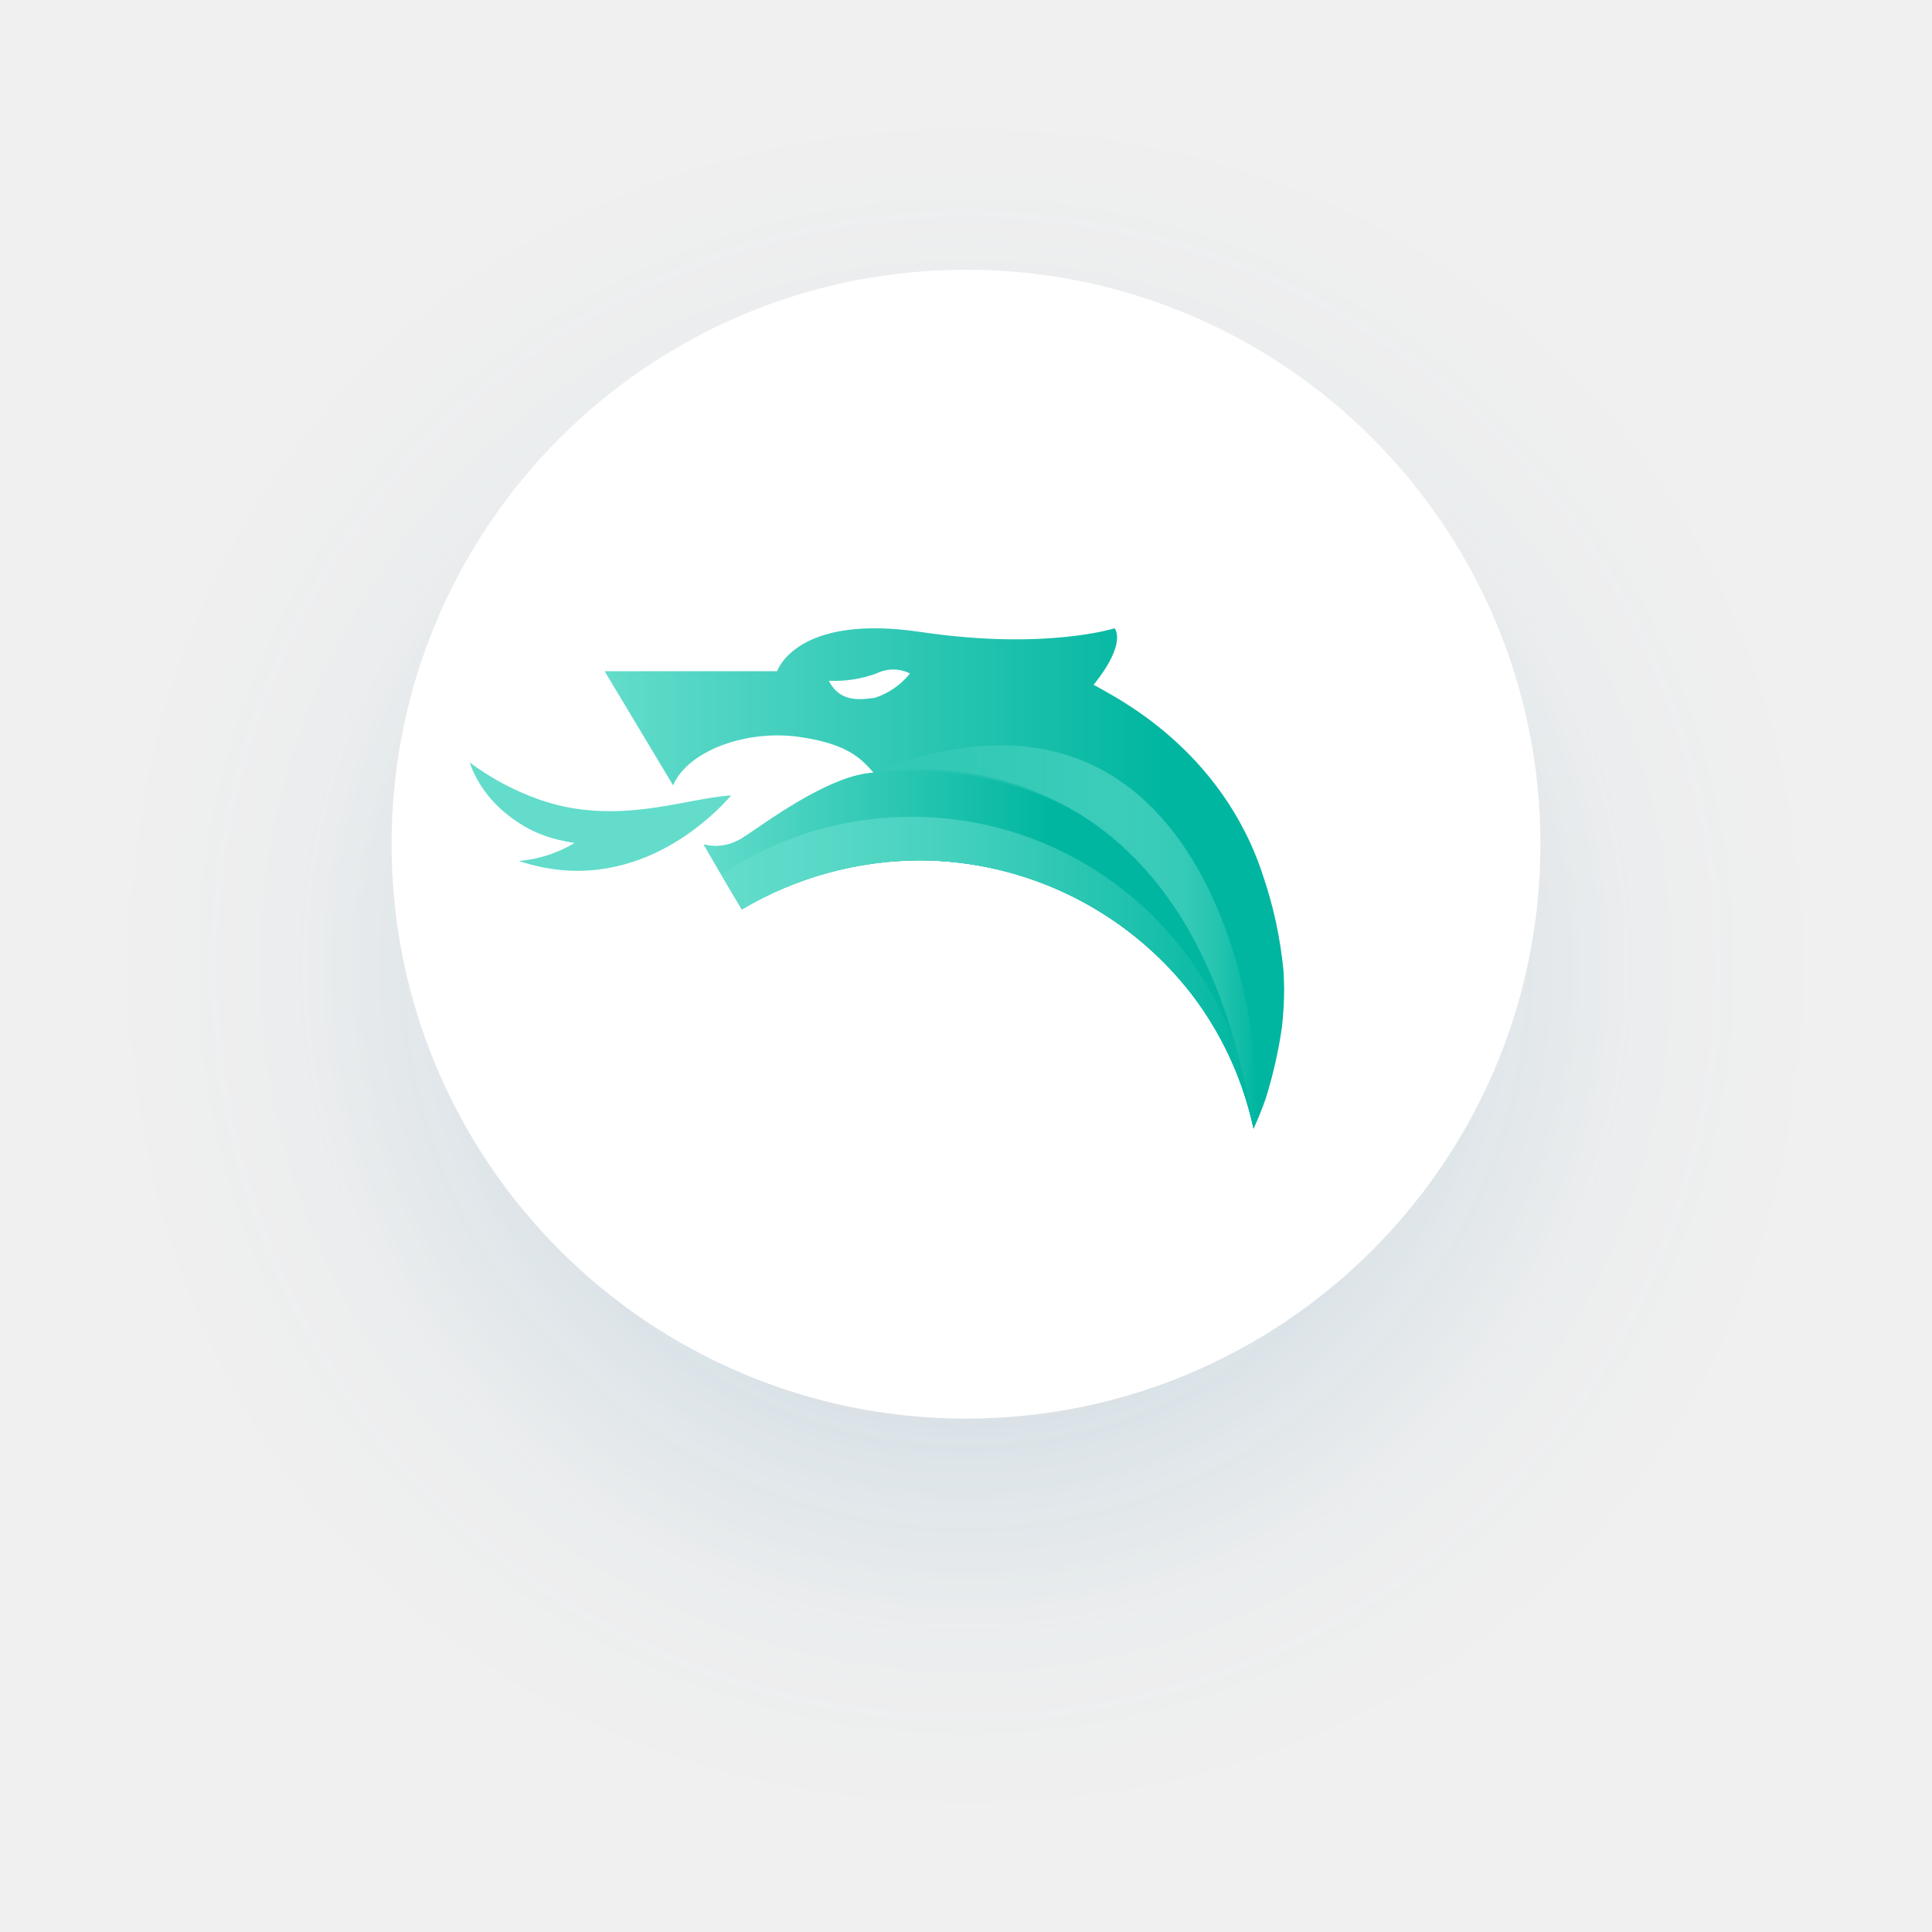
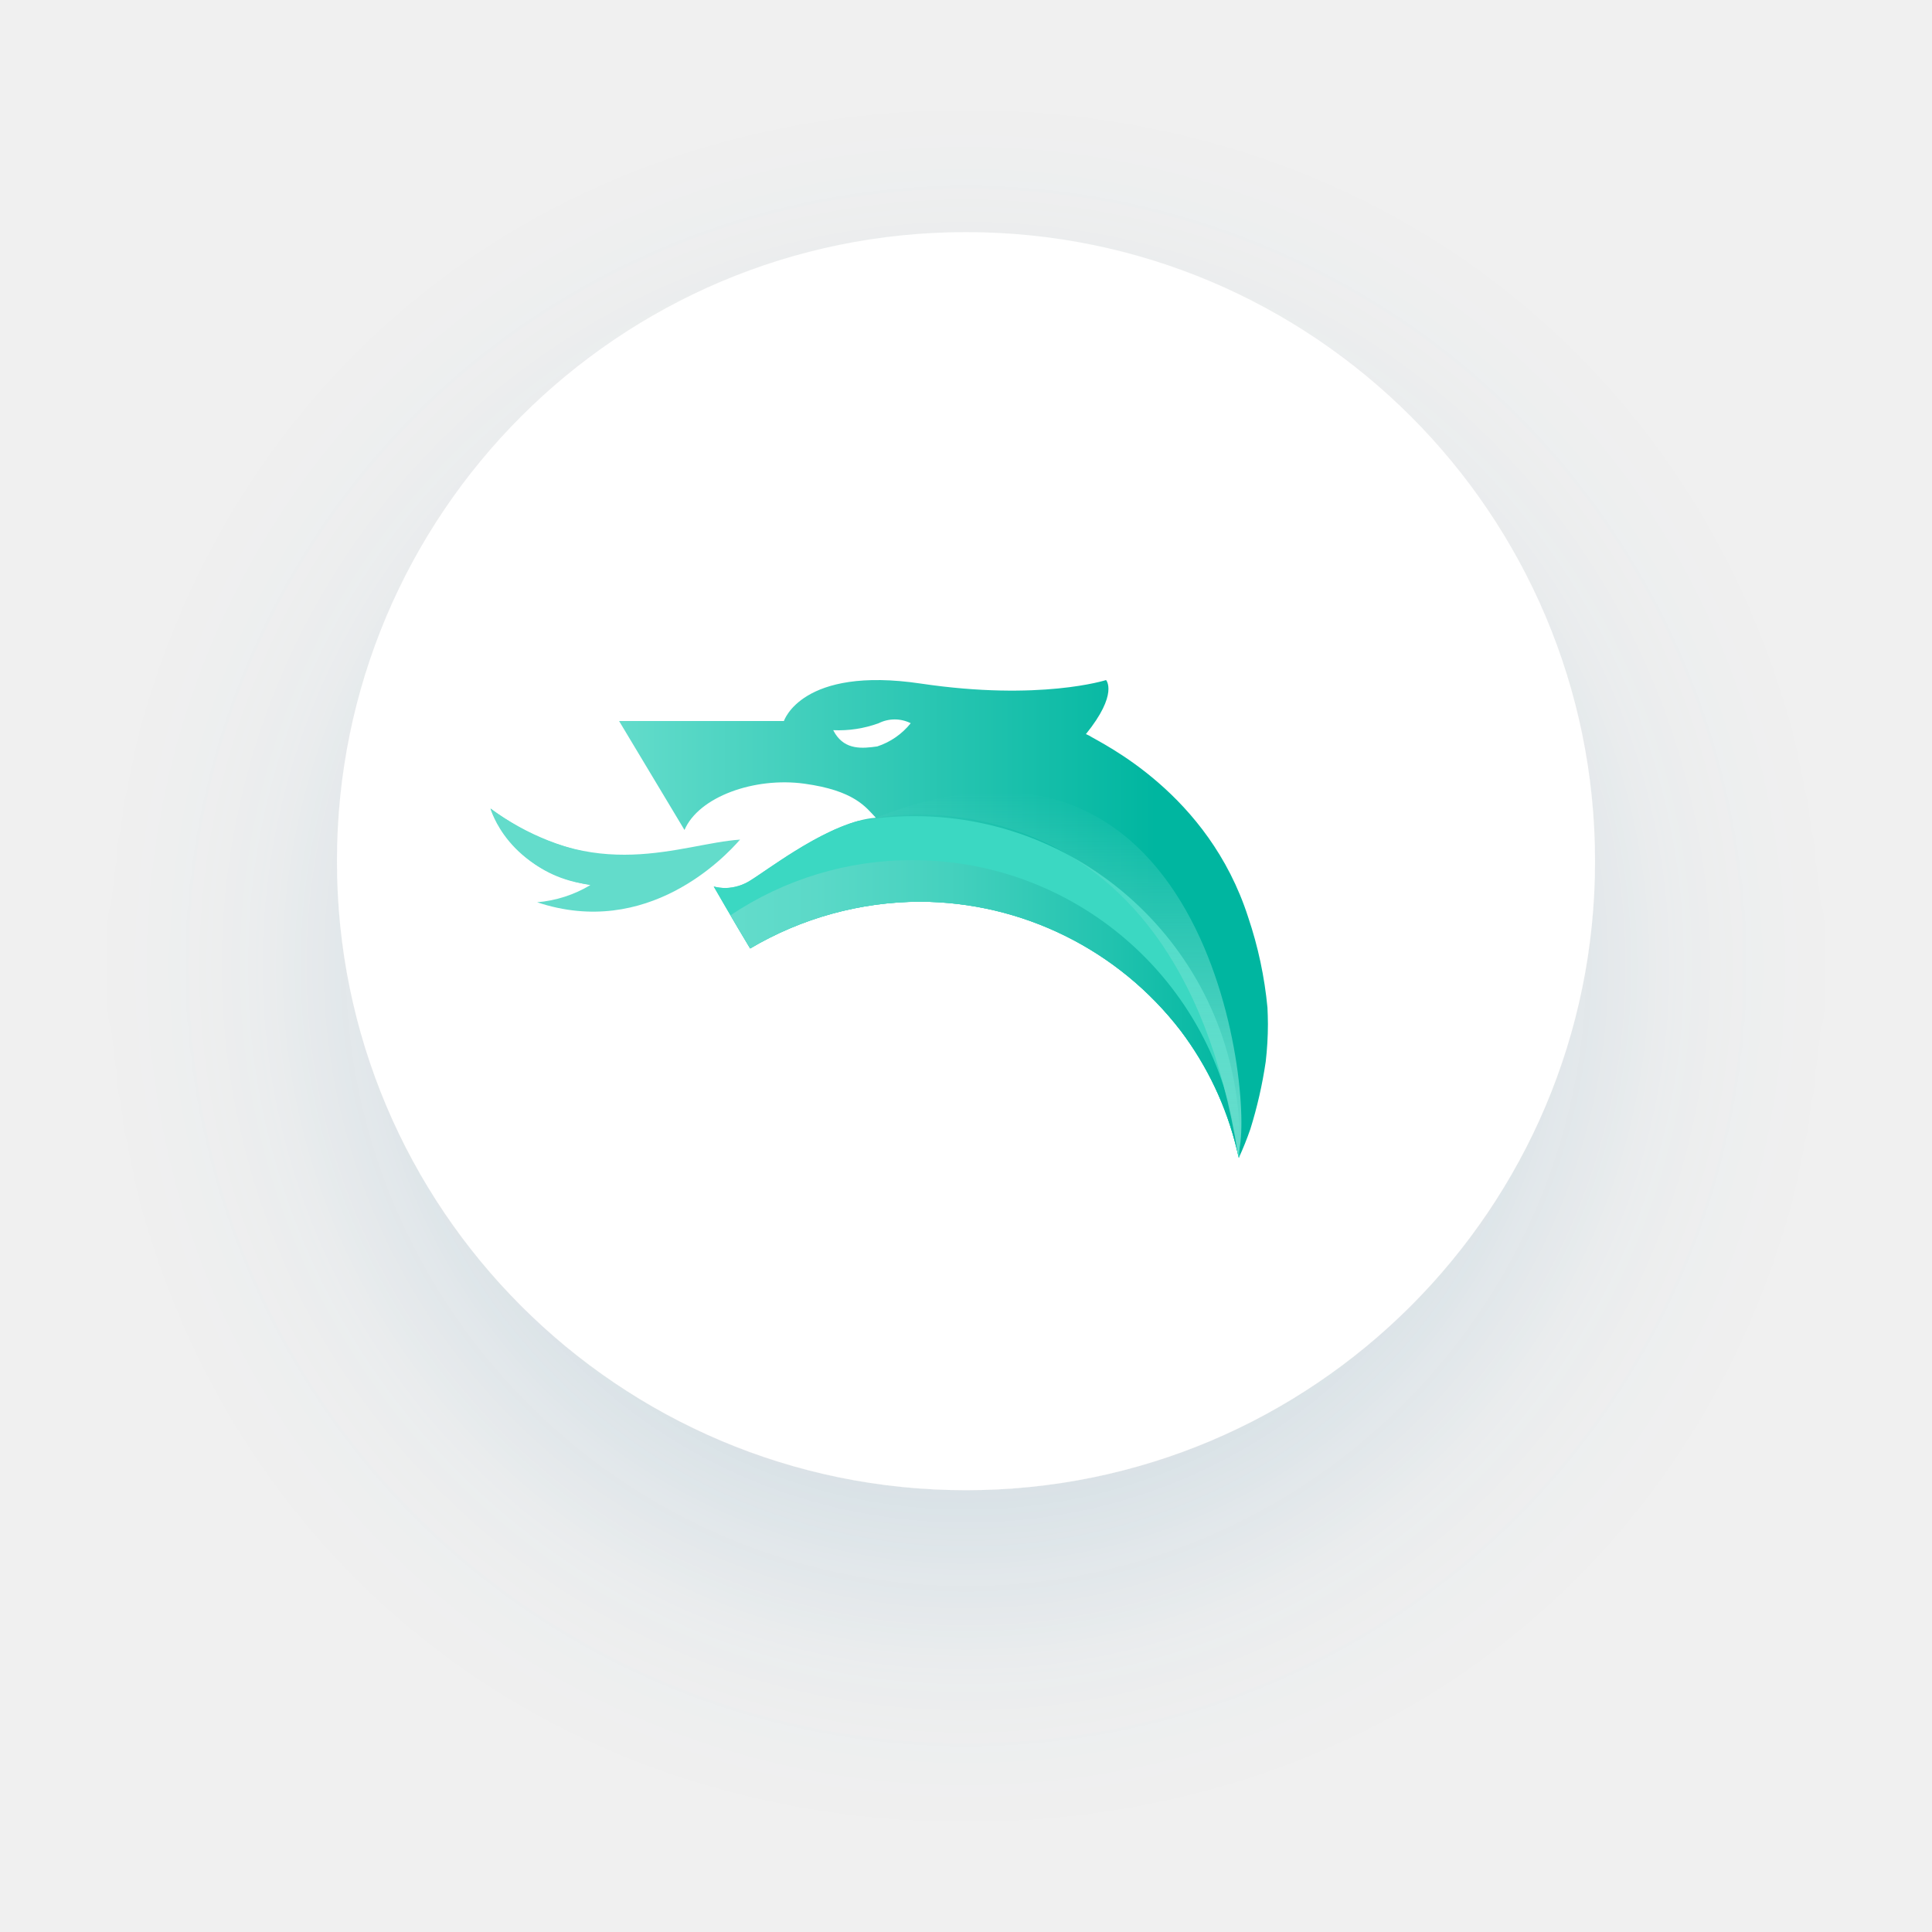
- <svg xmlns="http://www.w3.org/2000/svg" width="111" height="111" viewBox="0 0 111 111">
+ <svg xmlns="http://www.w3.org/2000/svg" width="129" height="129" viewBox="0 0 129 129">
  <defs>
-     <filter id="Ellipse_145" x="0" y="0" width="111" height="111" filterUnits="userSpaceOnUse">
+     <filter id="Ellipse_133" x="0" y="0" width="129" height="129" filterUnits="userSpaceOnUse">
      <feOffset dy="7" input="SourceAlpha" />
      <feGaussianBlur stdDeviation="7.5" result="blur" />
      <feFlood flood-color="#6a9dbc" flood-opacity="0.2" />
      <feComposite operator="in" in2="blur" />
      <feComposite in="SourceGraphic" />
    </filter>
    <linearGradient id="linear-gradient" y1="0.5" x2="1" y2="0.5" gradientUnits="objectBoundingBox">
      <stop offset="0" stop-color="#63dccb" />
      <stop offset="0.827" stop-color="#00b6a0" />
    </linearGradient>
    <linearGradient id="linear-gradient-2" y1="0.5" x2="1" y2="0.5" gradientUnits="objectBoundingBox">
      <stop offset="0" stop-color="#63dccb" />
-       <stop offset="0.294" stop-color="#33cab6" />
-       <stop offset="0.633" stop-color="#00b6a0" />
-     </linearGradient>
-     <linearGradient id="linear-gradient-3" y1="0.5" x2="1" y2="0.5" gradientUnits="objectBoundingBox">
-       <stop offset="0" stop-color="#63dccb" />
      <stop offset="0.167" stop-color="#5bd9c8" />
      <stop offset="0.427" stop-color="#45d1be" />
      <stop offset="0.744" stop-color="#22c3af" />
      <stop offset="1" stop-color="#00b6a0" />
    </linearGradient>
-     <linearGradient id="linear-gradient-4" x1="1.331" y1="2.094" x2="2.301" y2="2.094" gradientUnits="objectBoundingBox">
+     <linearGradient id="linear-gradient-3" x1="1.331" y1="2.094" x2="2.301" y2="2.094" gradientUnits="objectBoundingBox">
      <stop offset="0" stop-color="#63dccb" />
      <stop offset="1" stop-color="#00b6a0" />
    </linearGradient>
-     <linearGradient id="linear-gradient-5" x1="1.331" y1="2.653" x2="2.301" y2="2.653" gradientUnits="objectBoundingBox">
+     <linearGradient id="linear-gradient-4" x1="1.331" y1="2.653" x2="2.301" y2="2.653" gradientUnits="objectBoundingBox">
      <stop offset="0" stop-color="#63dccb" />
      <stop offset="0.102" stop-color="#46d1be" />
      <stop offset="0.219" stop-color="#2cc7b3" />
      <stop offset="0.349" stop-color="#19bfab" />
      <stop offset="0.498" stop-color="#0bbaa5" />
      <stop offset="0.681" stop-color="#02b7a1" />
      <stop offset="1" stop-color="#00b6a0" />
    </linearGradient>
-     <linearGradient id="linear-gradient-6" y1="0.5" x2="1" y2="0.5" gradientUnits="objectBoundingBox">
-       <stop offset="0" stop-color="#63dccb" stop-opacity="0" />
-       <stop offset="0.45" stop-color="#61dbca" stop-opacity="0.451" />
-       <stop offset="0.612" stop-color="#5ad9c7" stop-opacity="0.612" />
-       <stop offset="0.728" stop-color="#4fd4c2" stop-opacity="0.729" />
-       <stop offset="0.821" stop-color="#3ecebb" stop-opacity="0.824" />
-       <stop offset="0.901" stop-color="#28c5b1" stop-opacity="0.902" />
-       <stop offset="0.971" stop-color="#0dbba6" stop-opacity="0.973" />
-       <stop offset="0.999" stop-color="#00b6a0" />
+     <linearGradient id="linear-gradient-5" x1="0.5" x2="0.5" y2="1" gradientUnits="objectBoundingBox">
+       <stop offset="0" stop-color="#85e6d9" stop-opacity="0" />
+       <stop offset="1" stop-color="#63dccb" />
    </linearGradient>
  </defs>
-   <g id="Group_942" data-name="Group 942" transform="translate(-143.5 -4110.5)">
-     <g transform="matrix(1, 0, 0, 1, 143.5, 4110.5)" filter="url(#Ellipse_145)">
-       <circle id="Ellipse_145-2" data-name="Ellipse 145" cx="33" cy="33" r="33" transform="translate(22.5 15.5)" fill="#fff" />
+   <g id="Group_938" data-name="Group 938" transform="translate(-795.5 -1319.5)">
+     <g transform="matrix(1, 0, 0, 1, 795.5, 1319.5)" filter="url(#Ellipse_133)">
+       <circle id="Ellipse_133-2" data-name="Ellipse 133" cx="42" cy="42" r="42" transform="translate(22.5 15.5)" fill="#fff" />
    </g>
-     <g id="Group_875" data-name="Group 875" transform="translate(170.501 4146.597)">
-       <path id="Path_458" data-name="Path 458" d="M332.957,19.71a24.138,24.138,0,0,0-1.161-5.443c-2.407-7.478-8.774-10.426-9.581-10.93-.058-.029-.117-.056-.176-.083C324.006.816,323.248,0,323.248,0S319.273,1.276,312.1.211s-8.236,2.254-8.236,2.254H293.95l3.933,6.557c.861-2.007,4.221-3.2,7.212-2.786s3.689,1.393,4.3,2.049c-2.7.2-6.352,3.033-7.54,3.77a2.915,2.915,0,0,1-1.5.459,3.007,3.007,0,0,1-.712-.091s1.262,2.191,2.191,3.727a20.213,20.213,0,0,1,10.205-2.817A19.857,19.857,0,0,1,327.738,21.1a19.42,19.42,0,0,1,3.378,7.14c.04.171.082.341.117.512q.389-.847.7-1.734a26.634,26.634,0,0,0,.925-4.057,19.662,19.662,0,0,0,.133-2.267Q332.981,20.2,332.957,19.71ZM309.483,3.993c-.915.131-1.9.213-2.531-.765-.043-.067-.083-.138-.122-.213a7.03,7.03,0,0,0,2.737-.419,2.156,2.156,0,0,1,1.927,0A4.293,4.293,0,0,1,309.483,3.993Z" transform="translate(-286.213 0)" fill="url(#linear-gradient)" />
-       <path id="Path_459" data-name="Path 459" d="M341.612,51.19a19.636,19.636,0,0,0-3.381.293c-2.521.694-5.431,2.93-6.469,3.573a2.915,2.915,0,0,1-1.5.459,3.007,3.007,0,0,1-.712-.091s1.262,2.191,2.191,3.727a20.213,20.213,0,0,1,10.205-2.817A19.857,19.857,0,0,1,357.641,64.1a19.393,19.393,0,0,1,3.378,7.14c.04.171.082.341.117.512l.029-.066c.014-.3.022-.611.022-.918A19.575,19.575,0,0,0,341.612,51.19Z" transform="translate(-316.118 -43.002)" fill="url(#linear-gradient-2)" />
-       <path id="Path_460" data-name="Path 460" d="M346.784,67.72a19.6,19.6,0,0,0-10.944,3.321c.379.648.809,1.376,1.185,2a20.213,20.213,0,0,1,10.205-2.817,19.857,19.857,0,0,1,15.695,7.763,19.394,19.394,0,0,1,3.378,7.14c.022.1.046.2.069.293A19.691,19.691,0,0,0,346.784,67.72Z" transform="translate(-321.402 -56.888)" fill="url(#linear-gradient-3)" />
-       <path id="Path_461" data-name="Path 461" d="M245.58,48.33s1.017,3.765,6.006,4.605a7.443,7.443,0,0,1-3.2,1.033c6.638,2.214,11.3-2.727,12.2-3.767A15.5,15.5,0,0,1,245.58,48.33Z" transform="translate(-245.58 -40.599)" fill="url(#linear-gradient-4)" />
-       <path id="Path_462" data-name="Path 462" d="M245.58,48.33s3.2,9.01,15.012,1.87C257.059,50.433,251.879,52.986,245.58,48.33Z" transform="translate(-245.58 -40.599)" fill="url(#linear-gradient-5)" />
-       <path id="Path_463" data-name="Path 463" d="M390.52,43.585s17.992-3.626,21.784,20.244C413.378,61.161,410.921,35.528,390.52,43.585Z" transform="translate(-367.336 -35.302)" fill="url(#linear-gradient-6)" />
+     <g id="Group_863" data-name="Group 863" transform="translate(828.251 1364.908)">
+       <path id="Path_452" data-name="Path 452" d="M91.653,21.874a26.791,26.791,0,0,0-1.289-6.041C87.693,7.534,80.628,4.262,79.731,3.7c-.064-.032-.13-.062-.2-.092C81.719.905,80.876,0,80.876,0S76.465,1.417,68.507.234s-9.14,2.5-9.14,2.5H48.36l4.367,7.276c.955-2.228,4.685-3.547,8-3.092s4.094,1.546,4.775,2.274c-3,.227-7.049,3.366-8.368,4.184a3.235,3.235,0,0,1-1.665.509,3.337,3.337,0,0,1-.79-.1s1.4,2.432,2.432,4.136A22.432,22.432,0,0,1,68.441,14.8a22.038,22.038,0,0,1,17.418,8.615,21.553,21.553,0,0,1,3.749,7.924c.044.19.091.378.13.568q.431-.94.772-1.924a29.557,29.557,0,0,0,1.026-4.5,21.8,21.8,0,0,0,.147-2.515C91.68,22.6,91.671,22.234,91.653,21.874ZM65.6,4.431c-1.015.146-2.112.236-2.808-.849-.048-.075-.092-.153-.135-.236a7.8,7.8,0,0,0,3.037-.465,2.393,2.393,0,0,1,2.139,0A4.764,4.764,0,0,1,65.6,4.431Z" transform="translate(-39.775)" fill="url(#linear-gradient)" />
+       <path id="Path_453" data-name="Path 453" d="M97.357,51.19a21.791,21.791,0,0,0-3.753.325c-2.8.77-6.027,3.252-7.179,3.966a3.235,3.235,0,0,1-1.665.509,3.337,3.337,0,0,1-.79-.1s1.4,2.432,2.432,4.136A22.432,22.432,0,0,1,97.728,56.9a22.038,22.038,0,0,1,17.418,8.615,21.525,21.525,0,0,1,3.749,7.924c.044.19.091.378.13.568l.032-.073c.016-.337.025-.678.025-1.019A21.724,21.724,0,0,0,97.357,51.19Z" transform="translate(-69.064 -42.103)" fill="#3bd8c2" />
+       <path id="Path_454" data-name="Path 454" d="M102.406,67.72A21.748,21.748,0,0,0,90.26,71.405c.421.719.9,1.527,1.315,2.215A22.432,22.432,0,0,1,102.9,70.495a22.038,22.038,0,0,1,17.418,8.615,21.524,21.524,0,0,1,3.749,7.924c.025.108.051.217.076.325A21.853,21.853,0,0,0,102.406,67.72Z" transform="translate(-74.237 -55.698)" fill="url(#linear-gradient-2)" />
+       <path id="Path_455" data-name="Path 455" d="M0,48.33s1.129,4.179,6.666,5.111a8.261,8.261,0,0,1-3.552,1.147c7.367,2.457,12.542-3.027,13.545-4.181A17.2,17.2,0,0,1,0,48.33Z" transform="translate(0 -39.751)" fill="url(#linear-gradient-3)" />
+       <path id="Path_456" data-name="Path 456" d="M0,48.33s3.552,10,16.66,2.075C12.739,50.664,6.991,53.5,0,48.33Z" transform="translate(0 -39.751)" fill="url(#linear-gradient-4)" />
+       <path id="Path_457" data-name="Path 457" d="M144.94,43.756s19.967-4.024,24.176,22.467C170.307,63.262,167.581,34.815,144.94,43.756Z" transform="translate(-119.21 -34.564)" fill="url(#linear-gradient-5)" />
    </g>
  </g>
</svg>
